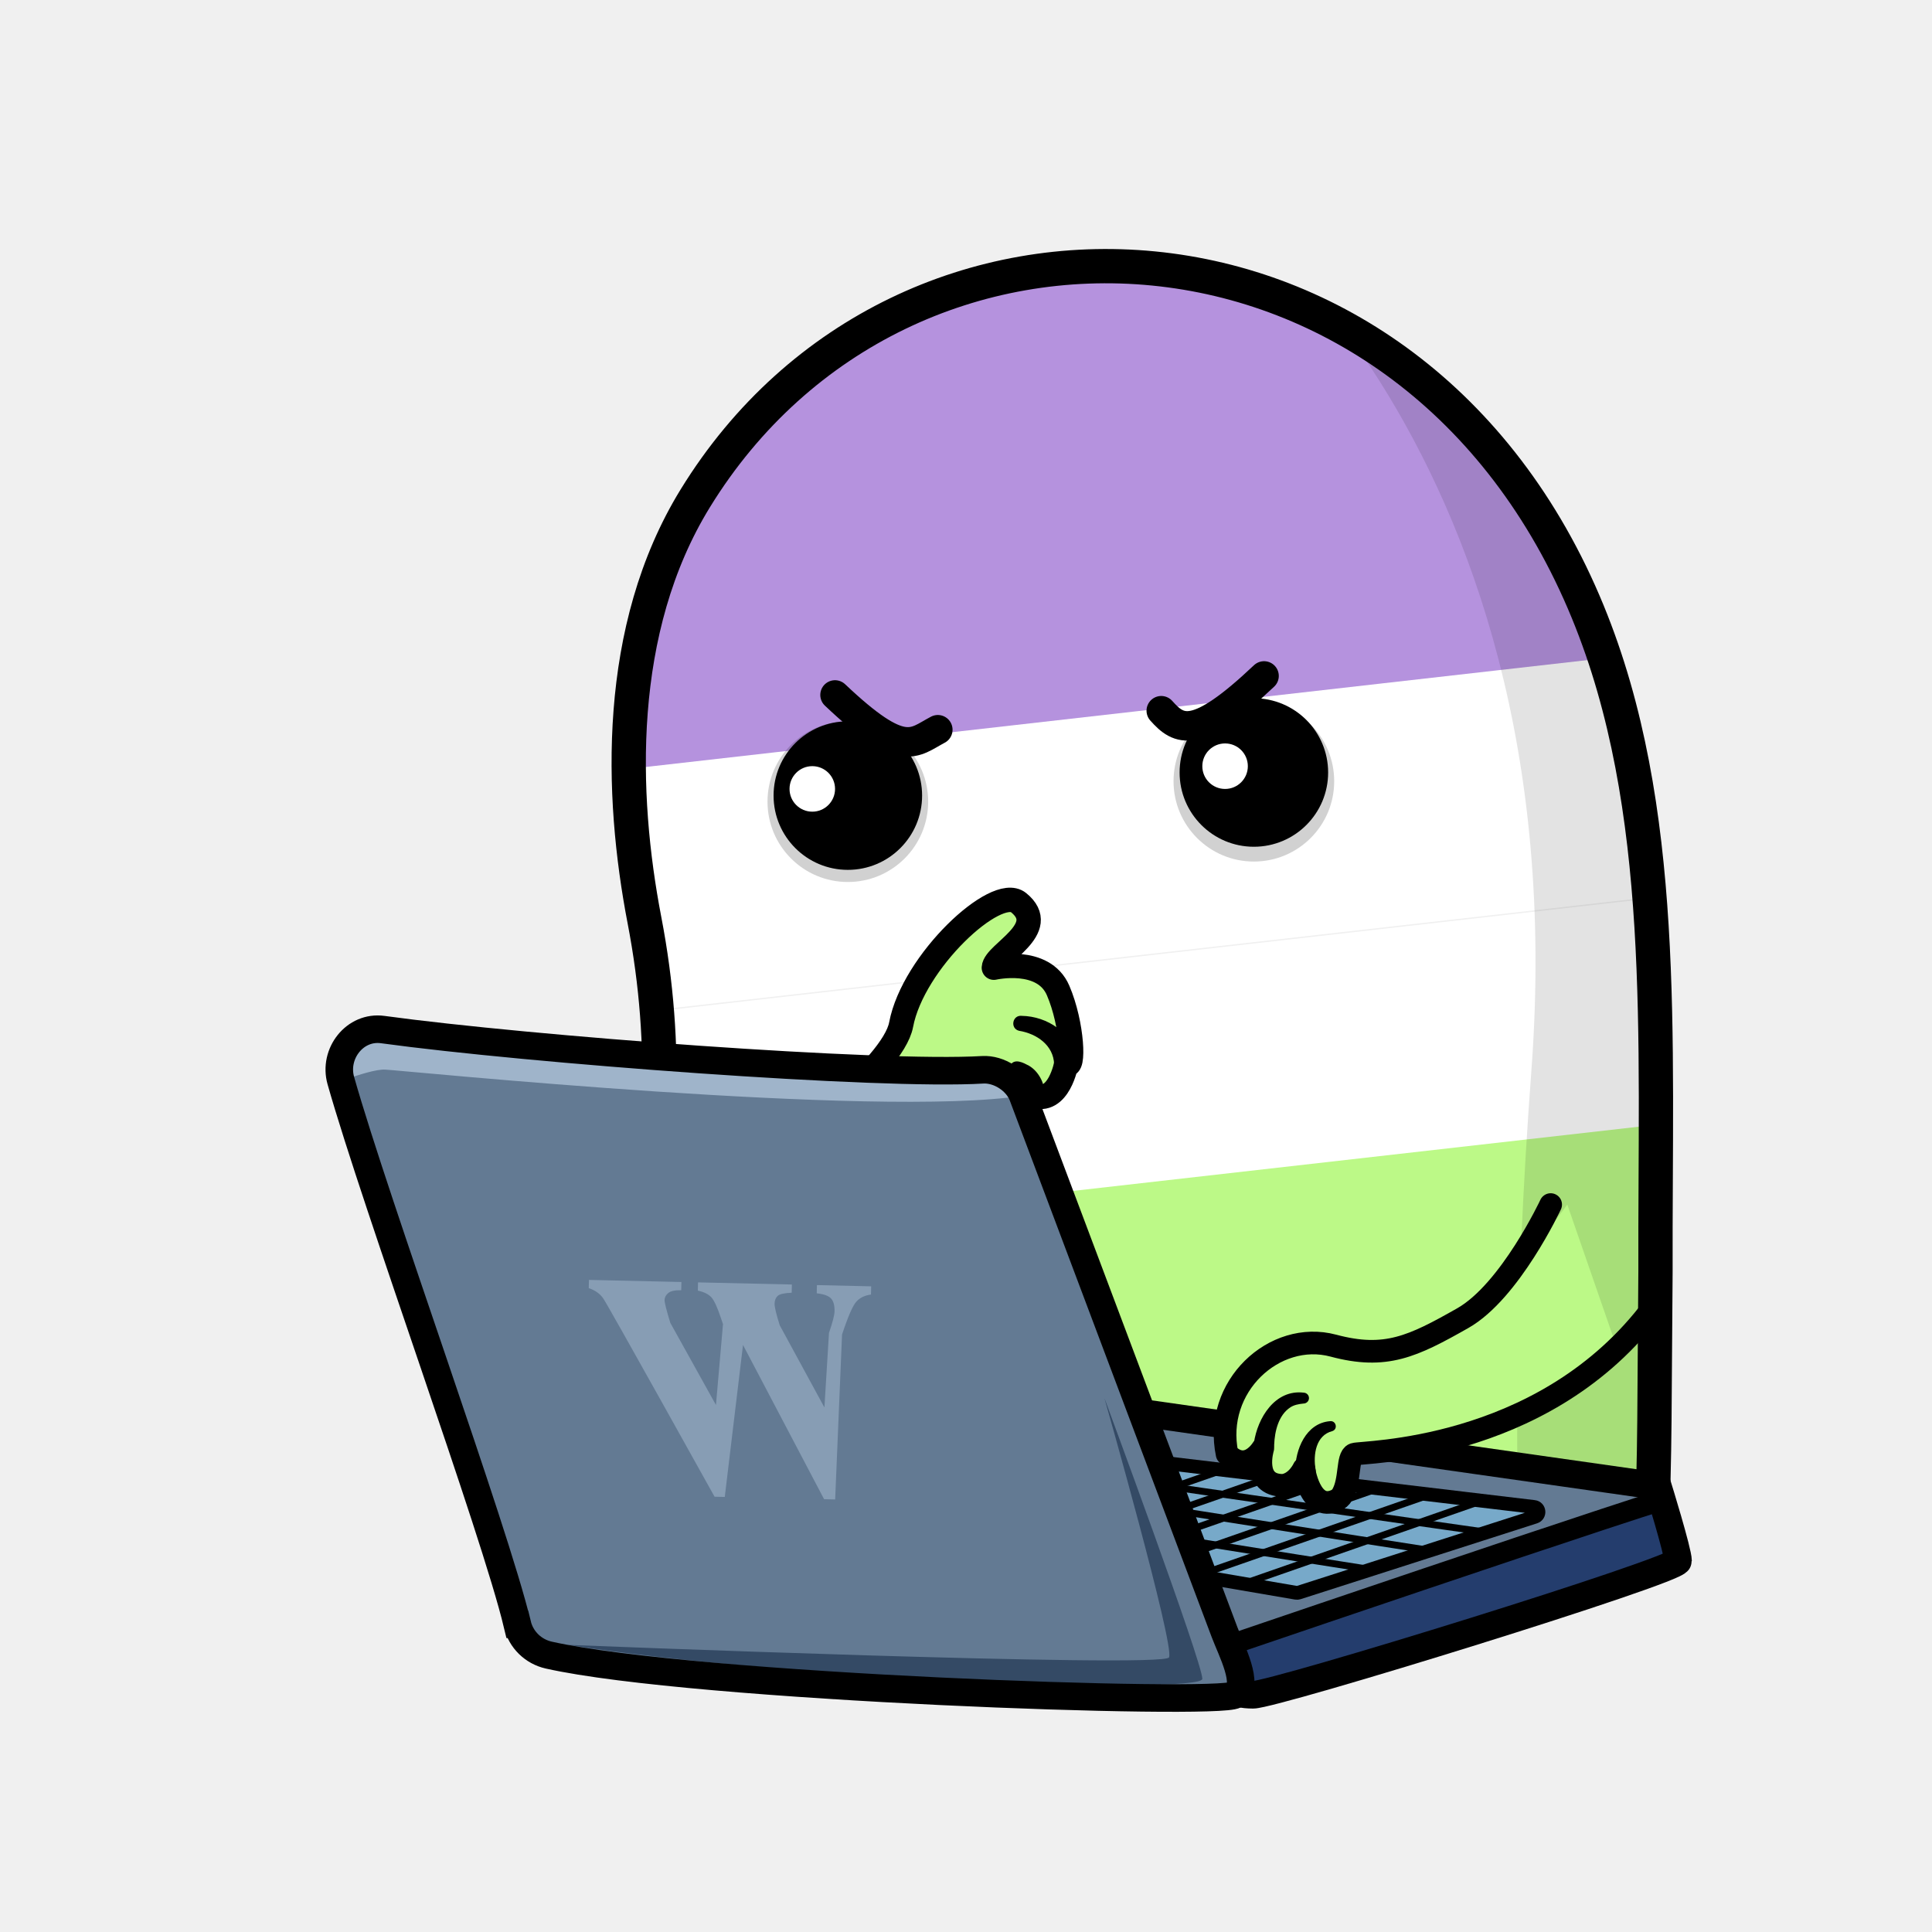
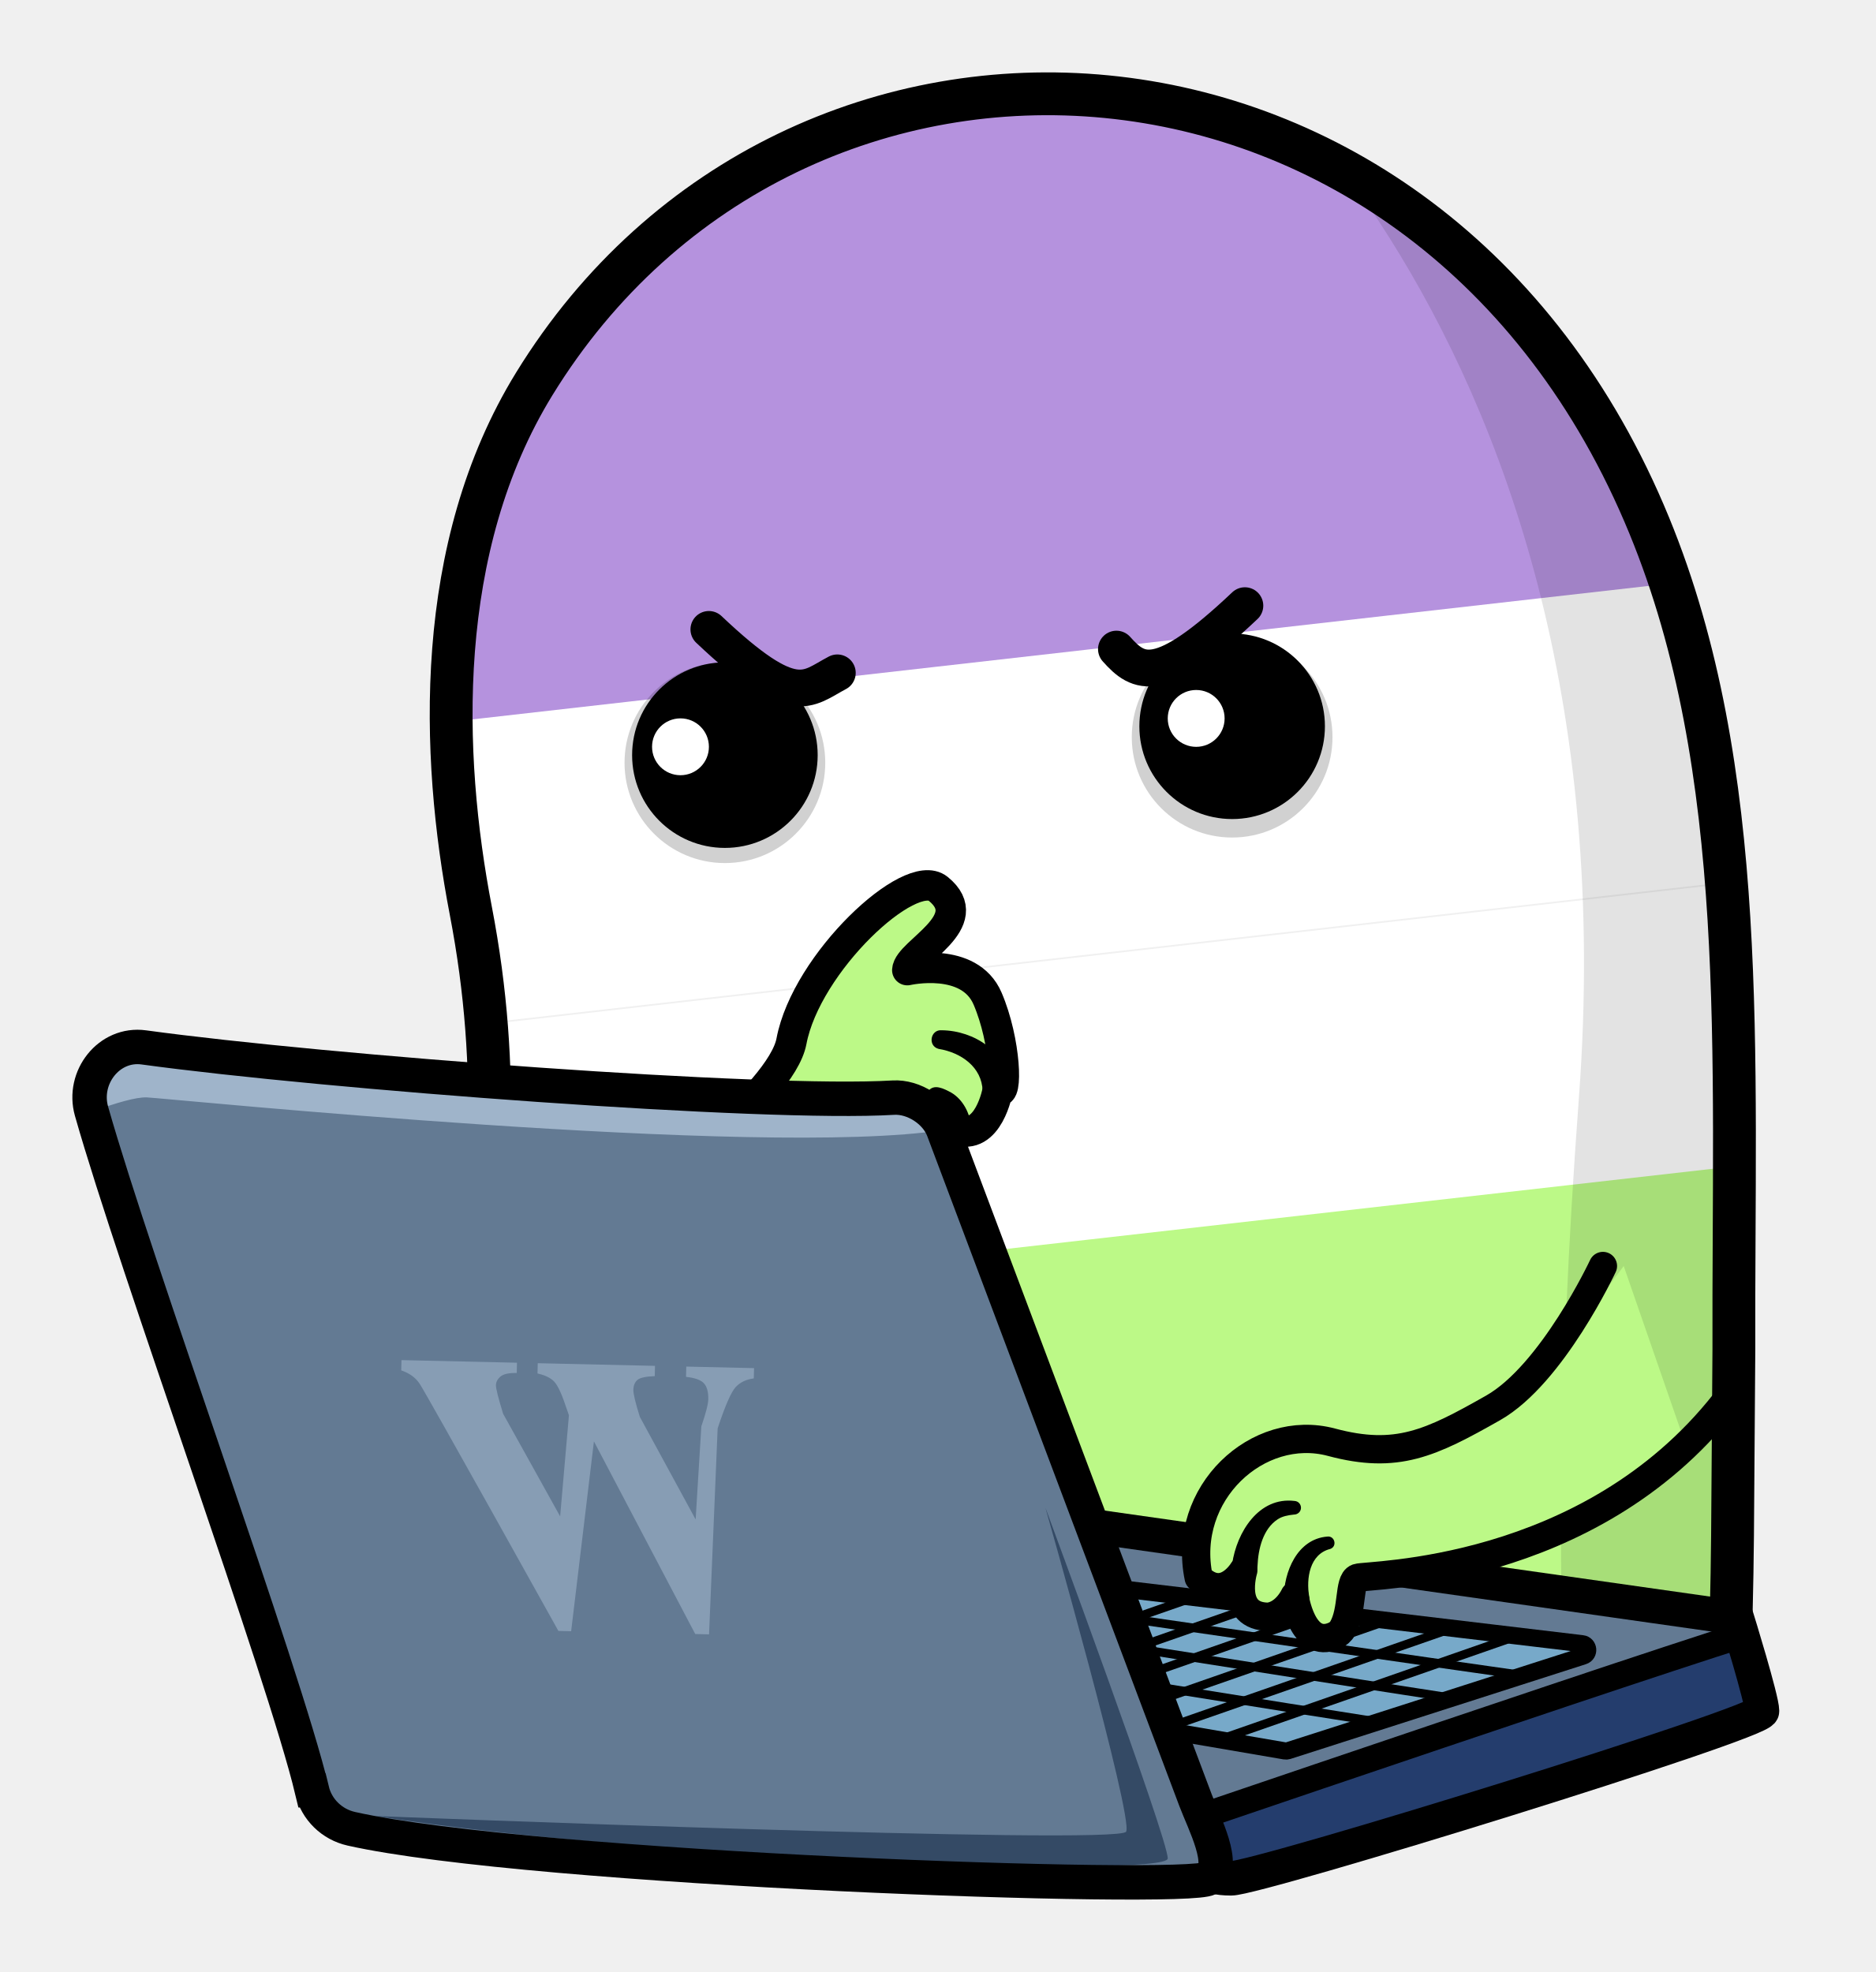
- <svg xmlns="http://www.w3.org/2000/svg" id="Capa_1" data-name="Capa 1" viewBox="0 0 500 500">
-   <defs>
-     <style>
+ <svg xmlns="http://www.w3.org/2000/svg" id="Capa_1" data-name="Capa 1" viewBox="0 0 388.593 408.567" version="1.1" width="388.593" height="408.567">
+   <defs id="defs22">
+     <style id="style2">
      .cls-1 {
        fill: #344a65;
      }

      .cls-1, .cls-2, .cls-3, .cls-4, .cls-5, .cls-6, .cls-7, .cls-8, .cls-9 {
        stroke-width: 0px;
      }

      .cls-2 {
        fill: #b592de;
      }

      .cls-10 {
        fill: #243d6d;
        stroke-width: 5.35px;
      }

      .cls-10, .cls-11, .cls-12, .cls-13, .cls-14, .cls-15, .cls-16, .cls-17, .cls-18, .cls-19, .cls-20 {
        stroke: #000;
      }

      .cls-10, .cls-11, .cls-12, .cls-14, .cls-15, .cls-16, .cls-17, .cls-19, .cls-20 {
        stroke-miterlimit: 10;
      }

      .cls-21 {
        opacity: .6;
      }

      .cls-22, .cls-11 {
        fill: #637a93;
      }

      .cls-23 {
        clip-path: url(#clippath-2);
      }

      .cls-3 {
        opacity: .18;
      }

      .cls-4 {
        fill: #99d3f6;
      }

      .cls-11, .cls-12 {
        stroke-width: 7.13px;
      }

      .cls-12, .cls-13, .cls-14, .cls-15, .cls-17, .cls-18, .cls-19, .cls-20 {
        fill: none;
      }

      .cls-13 {
        stroke-width: 5.86px;
      }

      .cls-13, .cls-14, .cls-18 {
        stroke-linecap: round;
      }

      .cls-13, .cls-18 {
        stroke-linejoin: round;
      }

      .cls-24 {
        clip-path: url(#clippath-1);
      }

      .cls-25 {
        clip-path: url(#clippath-4);
      }

      .cls-14 {
        stroke-width: 7.62px;
      }

      .cls-6 {
        fill: #fff;
      }

      .cls-15 {
        stroke-width: 8.87px;
      }

      .cls-26, .cls-16 {
        fill: #77a9c9;
      }

      .cls-16, .cls-19 {
        stroke-width: 3.56px;
      }

      .cls-17 {
        stroke-width: 1.78px;
      }

      .cls-7 {
        opacity: .11;
      }

      .cls-8, .cls-27 {
        fill: #bcf987;
      }

      .cls-28 {
        clip-path: url(#clippath);
      }

      .cls-18 {
        stroke-width: 6.31px;
      }

      .cls-29 {
        clip-path: url(#clippath-3);
      }

      .cls-9 {
        fill: #9fb4ca;
      }

      .cls-30 {
        clip-path: url(#clippath-5);
      }

      .cls-20 {
        stroke-width: 9.03px;
      }
    </style>
    <clipPath id="clippath">
-       <path class="cls-20" d="m424.32,919.79c.94-15.49.77-36.33,1.06-67.2-.17-62.02,3.35-122.11-17.87-173.74-46.16-112.34-180.44-118.8-235.12-29.83-21.19,34.48-19.73,78.13-13.38,111.1,6.59,34.2,4.08,62.43-.99,97.78-1.35,9.39-1.69,16.78-1.26,21.8.52,6.6,3.5,9.2,9.57,10.71,51.62,8.05,171.22,27.81,242.85,37.73,4.17.35,9.47,2.72,12.37-.13,1.54-1.52,2.44-5.23,2.77-8.21Z" />
+       <path class="cls-20" d="m 424.32,919.79 c 0.94,-15.49 0.77,-36.33 1.06,-67.2 -0.17,-62.02 3.35,-122.11 -17.87,-173.74 -46.16,-112.34 -180.44,-118.8 -235.12,-29.83 -21.19,34.48 -19.73,78.13 -13.38,111.1 6.59,34.2 4.08,62.43 -0.99,97.78 -1.35,9.39 -1.69,16.78 -1.26,21.8 0.52,6.6 3.5,9.2 9.57,10.71 51.62,8.05 171.22,27.81 242.85,37.73 4.17,0.35 9.47,2.72 12.37,-0.13 1.54,-1.52 2.44,-5.23 2.77,-8.21 z" id="path4" />
    </clipPath>
    <clipPath id="clippath-1">
-       <path class="cls-15" d="m427.4,394.96c.92-15.21.76-35.69,1.04-66.01-.17-60.92,3.29-119.95-17.55-170.66-45.34-110.35-177.25-116.7-230.96-29.31-20.82,33.87-19.38,76.75-13.15,109.13,6.47,33.6,4.01,61.32-.97,96.05-1.32,9.22-1.66,16.49-1.24,21.41.51,6.48,3.44,9.04,9.41,10.52,50.7,7.91,168.18,27.32,238.55,37.07,4.1.35,9.3,2.68,12.15-.13,1.52-1.49,2.39-5.14,2.72-8.07Z" />
+       <path class="cls-15" d="m 427.4,394.96 c 0.92,-15.21 0.76,-35.69 1.04,-66.01 C 428.27,268.03 431.73,209 410.89,158.29 365.55,47.94 233.64,41.59 179.93,128.98 c -20.82,33.87 -19.38,76.75 -13.15,109.13 6.47,33.6 4.01,61.32 -0.97,96.05 -1.32,9.22 -1.66,16.49 -1.24,21.41 0.51,6.48 3.44,9.04 9.41,10.52 50.7,7.91 168.18,27.32 238.55,37.07 4.1,0.35 9.3,2.68 12.15,-0.13 1.52,-1.49 2.39,-5.14 2.72,-8.07 z" id="path7" />
    </clipPath>
    <clipPath id="clippath-2">
-       <path class="cls-18" d="m200.06,299.39c2.53-2.32,31.05-23.05,33.15-34.21,3.07-16.29,24.58-36.29,30.38-31.6,8.45,6.84-6.17,13.07-6.38,16.86,0,0,12.84-2.95,16.63,5.9,3.79,8.84,4.21,20.85,2.11,18.95,0,0-1.9,10.74-8.63,8.21,0,0-4.63,6.95-13.27,13.9-8.63,6.95-23.37,33.06-24.21,34.11s-29.78-32.11-29.78-32.11Z" />
+       <path class="cls-18" d="m 200.06,299.39 c 2.53,-2.32 31.05,-23.05 33.15,-34.21 3.07,-16.29 24.58,-36.29 30.38,-31.6 8.45,6.84 -6.17,13.07 -6.38,16.86 0,0 12.84,-2.95 16.63,5.9 3.79,8.84 4.21,20.85 2.11,18.95 0,0 -1.9,10.74 -8.63,8.21 0,0 -4.63,6.95 -13.27,13.9 -8.63,6.95 -23.37,33.06 -24.21,34.11 -0.84,1.05 -29.78,-32.11 -29.78,-32.11 z" id="path10" />
    </clipPath>
    <clipPath id="clippath-3">
-       <path class="cls-11" d="m317.58,436.42s1.08,2.19,6.72,2.19,109.98-32.23,109.98-34.65-5.24-19.34-5.24-19.34l-224-31.83,112.53,83.63Z" />
+       <path class="cls-11" d="m 317.58,436.42 c 0,0 1.08,2.19 6.72,2.19 5.64,0 109.98,-32.23 109.98,-34.65 0,-2.42 -5.24,-19.34 -5.24,-19.34 l -224,-31.83 112.53,83.63 z" id="path13" />
    </clipPath>
    <clipPath id="clippath-4">
-       <path class="cls-16" d="m397,390l-125.3-14.93c-.22-.03-.45,0-.66.09l-39.8,16.75c-1.2.51-1,2.27.29,2.49l103.91,17.81c.21.04.42.02.62-.04l61.19-19.63c1.33-.43,1.15-2.37-.24-2.54Z" />
+       <path class="cls-16" d="M 397,390 271.7,375.07 c -0.22,-0.03 -0.45,0 -0.66,0.09 l -39.8,16.75 c -1.2,0.51 -1,2.27 0.29,2.49 l 103.91,17.81 c 0.21,0.04 0.42,0.02 0.62,-0.04 l 61.19,-19.63 c 1.33,-0.43 1.15,-2.37 -0.24,-2.54 z" id="path16" />
    </clipPath>
    <clipPath id="clippath-5">
-       <path class="cls-11" d="m133.88,420.37c-5.86-24.49-36.52-108.44-45.67-140.7-1.98-6.98,3.64-14.21,10.83-13.22,37.75,5.17,128.71,12.01,155.28,10.41,4.21-.25,8.86,2.75,10.35,6.7l52.24,138.84c1.8,4.78,6.52,13.64,2.77,16.21-4.18,2.86-140.18-1.86-177.65-10.27-4.01-.9-7.18-3.97-8.14-7.97Z" />
+       <path class="cls-11" d="m 133.88,420.37 c -5.86,-24.49 -36.52,-108.44 -45.67,-140.7 -1.98,-6.98 3.64,-14.21 10.83,-13.22 37.75,5.17 128.71,12.01 155.28,10.41 4.21,-0.25 8.86,2.75 10.35,6.7 l 52.24,138.84 c 1.8,4.78 6.52,13.64 2.77,16.21 -4.18,2.86 -140.18,-1.86 -177.65,-10.27 -4.01,-0.9 -7.18,-3.97 -8.14,-7.97 z" id="path19" />
    </clipPath>
  </defs>
-   <g>
-     <g class="cls-28">
-       <path class="cls-7" d="m302.48,569.44s101.75,67.61,89.21,236.07c-9.48,127.45,1.92,178.73,1.92,178.73l76.88-30.1,37.74-200.17-24.33-197.91-133.54-64.1-47.88,77.48Z" />
-     </g>
-     <path class="cls-20" d="m424.32,919.79c.94-15.49.77-36.33,1.06-67.2-.17-62.02,3.35-122.11-17.87-173.74-46.16-112.34-180.44-118.8-235.12-29.83-21.19,34.48-19.73,78.13-13.38,111.1,6.59,34.2,4.08,62.43-.99,97.78-1.35,9.39-1.69,16.78-1.26,21.8.52,6.6,3.5,9.2,9.57,10.71,51.62,8.05,171.22,27.81,242.85,37.73,4.17.35,9.47,2.72,12.37-.13,1.54-1.52,2.44-5.23,2.77-8.21Z" />
-   </g>
-   <g>
-     <circle class="cls-6" cx="276.41" cy="231.94" r="6.17" />
-     <g>
-       <g class="cls-24">
-         <g>
-           <g>
-             <polygon class="cls-6" points="515.34 158.88 139.28 201.56 133.66 265.48 509.71 222.8 515.34 158.88" />
-             <polygon class="cls-6" points="128.83 329.66 504.89 286.98 510.51 223.06 134.46 265.74 128.83 329.66" />
+   <g id="g160" transform="translate(-69.25237,-49.44626)">
+     <circle class="cls-6" cx="276.41" cy="231.94" r="6.17" id="circle32" />
+     <g id="g54">
+       <g class="cls-24" clip-path="url(#clippath-1)" id="g50">
+         <g id="g46">
+           <g id="g38">
+             <polygon class="cls-6" points="133.66,265.48 509.71,222.8 515.34,158.88 139.28,201.56 " id="polygon34" />
+             <polygon class="cls-6" points="510.51,223.06 134.46,265.74 128.83,329.66 504.89,286.98 " id="polygon36" />
          </g>
-           <polygon class="cls-8" points="498.93 346.38 122.87 389.06 128.5 325.14 504.56 282.46 498.93 346.38" />
-           <polygon class="cls-8" points="472.55 408.66 96.49 451.34 118.74 369.02 494.8 326.34 472.55 408.66" />
-           <polygon class="cls-2" points="517.98 36.5 141.92 79.18 136.3 143.1 141.53 142.5 136.3 201.99 512.35 159.31 517.98 95.39 512.74 95.98 517.98 36.5" />
-         </g>
-         <path class="cls-7" d="m308.71,44.91s99.94,66.41,87.63,231.89c-9.32,125.19,1.89,175.56,1.89,175.56l75.52-29.57,37.07-196.62-23.9-194.41-131.18-62.96-47.03,76.11Z" />
-       </g>
-       <path class="cls-15" d="m427.4,394.96c.92-15.21.76-35.69,1.04-66.01-.17-60.92,3.29-119.95-17.55-170.66-45.34-110.35-177.25-116.7-230.96-29.31-20.82,33.87-19.38,76.75-13.15,109.13,6.47,33.6,4.01,61.32-.97,96.05-1.32,9.22-1.66,16.49-1.24,21.41.51,6.48,3.44,9.04,9.41,10.52,50.7,7.91,168.18,27.32,238.55,37.07,4.1.35,9.3,2.68,12.15-.13,1.52-1.49,2.39-5.14,2.72-8.07Z" />
-     </g>
-     <path class="cls-14" d="m300.53,183.93c4.62,5.18,8.88,7.79,26.61-9" />
-     <path class="cls-14" d="m242.71,188.85c-6.33,3.32-8.88,7.79-26.61-9" />
-     <g>
-       <g>
-         <g class="cls-23">
-           <polygon class="cls-8" points="185.9 270.7 307.74 289.54 315.19 249.91 289.67 199.46 166.76 237.67 185.9 270.7" />
-           <polygon class="cls-4" points="146.46 321.42 242.68 339.06 309.31 289.54 193.68 268.2 146.46 321.42" />
-         </g>
-         <path class="cls-18" d="m200.06,299.39c2.53-2.32,31.05-23.05,33.15-34.21,3.07-16.29,24.58-36.29,30.38-31.6,8.45,6.84-6.17,13.07-6.38,16.86,0,0,12.84-2.95,16.63,5.9,3.79,8.84,4.21,20.85,2.11,18.95,0,0-1.9,10.74-8.63,8.21,0,0-4.63,6.95-13.27,13.9-8.63,6.95-23.37,33.06-24.21,34.11s-29.78-32.11-29.78-32.11Z" />
-       </g>
-       <path class="cls-5" d="m272.81,275.48c-.14-4.97-4.49-7.97-9.11-8.72-2.33-.61-1.71-4.08.67-3.86,6.79.1,13.19,4.48,14.6,11.37,1.21,4.58-5.61,5.92-6.16,1.21h0Z" />
-       <path class="cls-5" d="m264.2,283.06c.43-1.09.25-2.73-.61-3.69-.34-.44-.95-.81-1.48-1.15-.9-.57-1.16-1.75-.6-2.65,1.18-1.71,3.32-.54,4.79.24,2.48,1.46,3.93,4.36,4.15,7.18.49,4.78-6.62,4.86-6.24.07h0Z" />
-     </g>
-     <circle class="cls-3" cx="219.42" cy="207.47" r="20.79" />
-     <circle class="cls-3" cx="324.5" cy="202.18" r="20.79" />
-     <g>
-       <circle class="cls-5" cx="219.42" cy="205.9" r="19.22" />
-       <circle class="cls-5" cx="324.5" cy="199.92" r="19.22" />
-     </g>
-     <circle class="cls-6" cx="210.22" cy="204.17" r="5.89" />
-     <circle class="cls-6" cx="317.05" cy="198.29" r="5.89" />
-     <g>
-       <g>
-         <path class="cls-22" d="m317.58,436.42s1.08,2.19,6.72,2.19,109.98-32.23,109.98-34.65-5.24-19.34-5.24-19.34l-224-31.83,112.53,83.63Z" />
-         <g class="cls-29">
-           <path class="cls-10" d="m437.11,386.24c-1.02-.77-137.78,45.93-137.78,45.93,0,0,9.27,22.56,32.63,21.35,23.37-1.21,153.5-30.62,105.15-67.28Z" />
-           <g>
-             <path class="cls-26" d="m397,390l-125.3-14.93c-.22-.03-.45,0-.66.09l-39.8,16.75c-1.2.51-1,2.27.29,2.49l103.91,17.81c.21.04.42.02.62-.04l61.19-19.63c1.33-.43,1.15-2.37-.24-2.54Z" />
-             <g class="cls-25">
-               <path class="cls-17" d="m358.4,406.72c-1.43,0-141.95-22.67-141.95-22.67" />
-               <path class="cls-17" d="m375.35,402.02c-1.43,0-150.74-23.69-150.74-23.69" />
-               <path class="cls-17" d="m390.47,397.32c-1.43,0-156.73-22.63-156.73-22.63" />
-               <line class="cls-17" x1="315.1" y1="412.23" x2="400.68" y2="382.41" />
-               <line class="cls-17" x1="301.75" y1="410.61" x2="387.33" y2="380.79" />
-               <line class="cls-17" x1="288.4" y1="409" x2="373.98" y2="379.18" />
-               <line class="cls-17" x1="275.05" y1="407.38" x2="360.63" y2="377.56" />
-               <line class="cls-17" x1="261.7" y1="405.76" x2="347.28" y2="375.95" />
-               <line class="cls-17" x1="248.35" y1="404.15" x2="333.93" y2="374.33" />
-               <line class="cls-17" x1="235" y1="402.53" x2="320.58" y2="372.71" />
-               <line class="cls-17" x1="221.65" y1="400.92" x2="307.23" y2="371.1" />
-               <line class="cls-17" x1="208.3" y1="399.3" x2="293.88" y2="369.48" />
+           <polygon class="cls-8" points="128.5,325.14 504.56,282.46 498.93,346.38 122.87,389.06 " id="polygon40" />
+           <polygon class="cls-8" points="118.74,369.02 494.8,326.34 472.55,408.66 96.49,451.34 " id="polygon42" />
+           <polygon class="cls-2" points="136.3,143.1 141.53,142.5 136.3,201.99 512.35,159.31 517.98,95.39 512.74,95.98 517.98,36.5 141.92,79.18 " id="polygon44" />
+         </g>
+         <path class="cls-7" d="m 308.71,44.91 c 0,0 99.94,66.41 87.63,231.89 -9.32,125.19 1.89,175.56 1.89,175.56 L 473.75,422.79 510.82,226.17 486.92,31.76 355.74,-31.2 Z" id="path48" />
+       </g>
+       <path class="cls-15" d="m 427.4,394.96 c 0.92,-15.21 0.76,-35.69 1.04,-66.01 C 428.27,268.03 431.73,209 410.89,158.29 365.55,47.94 233.64,41.59 179.93,128.98 c -20.82,33.87 -19.38,76.75 -13.15,109.13 6.47,33.6 4.01,61.32 -0.97,96.05 -1.32,9.22 -1.66,16.49 -1.24,21.41 0.51,6.48 3.44,9.04 9.41,10.52 50.7,7.91 168.18,27.32 238.55,37.07 4.1,0.35 9.3,2.68 12.15,-0.13 1.52,-1.49 2.39,-5.14 2.72,-8.07 z" id="path52" />
+     </g>
+     <path class="cls-14" d="m 300.53,183.93 c 4.62,5.18 8.88,7.79 26.61,-9" id="path56" />
+     <path class="cls-14" d="m 242.71,188.85 c -6.33,3.32 -8.88,7.79 -26.61,-9" id="path58" />
+     <g id="g74">
+       <g id="g68">
+         <g class="cls-23" clip-path="url(#clippath-2)" id="g64">
+           <polygon class="cls-8" points="315.19,249.91 289.67,199.46 166.76,237.67 185.9,270.7 307.74,289.54 " id="polygon60" />
+           <polygon class="cls-4" points="309.31,289.54 193.68,268.2 146.46,321.42 242.68,339.06 " id="polygon62" />
+         </g>
+         <path class="cls-18" d="m 200.06,299.39 c 2.53,-2.32 31.05,-23.05 33.15,-34.21 3.07,-16.29 24.58,-36.29 30.38,-31.6 8.45,6.84 -6.17,13.07 -6.38,16.86 0,0 12.84,-2.95 16.63,5.9 3.79,8.84 4.21,20.85 2.11,18.95 0,0 -1.9,10.74 -8.63,8.21 0,0 -4.63,6.95 -13.27,13.9 -8.63,6.95 -23.37,33.06 -24.21,34.11 -0.84,1.05 -29.78,-32.11 -29.78,-32.11 z" id="path66" />
+       </g>
+       <path class="cls-5" d="m 272.81,275.48 c -0.14,-4.97 -4.49,-7.97 -9.11,-8.72 -2.33,-0.61 -1.71,-4.08 0.67,-3.86 6.79,0.1 13.19,4.48 14.6,11.37 1.21,4.58 -5.61,5.92 -6.16,1.21 z" id="path70" />
+       <path class="cls-5" d="m 264.2,283.06 c 0.43,-1.09 0.25,-2.73 -0.61,-3.69 -0.34,-0.44 -0.95,-0.81 -1.48,-1.15 -0.9,-0.57 -1.16,-1.75 -0.6,-2.65 1.18,-1.71 3.32,-0.54 4.79,0.24 2.48,1.46 3.93,4.36 4.15,7.18 0.49,4.78 -6.62,4.86 -6.24,0.07 v 0 z" id="path72" />
+     </g>
+     <circle class="cls-3" cx="219.42" cy="207.47" r="20.79" id="circle76" />
+     <circle class="cls-3" cx="324.5" cy="202.18" r="20.79" id="circle78" />
+     <g id="g84">
+       <circle class="cls-5" cx="219.42" cy="205.9" r="19.22" id="circle80" />
+       <circle class="cls-5" cx="324.5" cy="199.92" r="19.22" id="circle82" />
+     </g>
+     <circle class="cls-6" cx="210.22" cy="204.17" r="5.89" id="circle86" />
+     <circle class="cls-6" cx="317.05" cy="198.29" r="5.89" id="circle88" />
+     <g id="g144">
+       <g id="g130">
+         <path class="cls-22" d="m 317.58,436.42 c 0,0 1.08,2.19 6.72,2.19 5.64,0 109.98,-32.23 109.98,-34.65 0,-2.42 -5.24,-19.34 -5.24,-19.34 l -224,-31.83 112.53,83.63 z" id="path90" />
+         <g class="cls-29" clip-path="url(#clippath-3)" id="g126">
+           <path class="cls-10" d="m 437.11,386.24 c -1.02,-0.77 -137.78,45.93 -137.78,45.93 0,0 9.27,22.56 32.63,21.35 23.37,-1.21 153.5,-30.62 105.15,-67.28 z" id="path92" />
+           <g id="g124">
+             <path class="cls-26" d="M 397,390 271.7,375.07 c -0.22,-0.03 -0.45,0 -0.66,0.09 l -39.8,16.75 c -1.2,0.51 -1,2.27 0.29,2.49 l 103.91,17.81 c 0.21,0.04 0.42,0.02 0.62,-0.04 l 61.19,-19.63 c 1.33,-0.43 1.15,-2.37 -0.24,-2.54 z" id="path94" />
+             <g class="cls-25" clip-path="url(#clippath-4)" id="g120">
+               <path class="cls-17" d="m 358.4,406.72 c -1.43,0 -141.95,-22.67 -141.95,-22.67" id="path96" />
+               <path class="cls-17" d="m 375.35,402.02 c -1.43,0 -150.74,-23.69 -150.74,-23.69" id="path98" />
+               <path class="cls-17" d="m 390.47,397.32 c -1.43,0 -156.73,-22.63 -156.73,-22.63" id="path100" />
+               <line class="cls-17" x1="315.1" y1="412.23" x2="400.68" y2="382.41" id="line102" />
+               <line class="cls-17" x1="301.75" y1="410.61" x2="387.33" y2="380.79" id="line104" />
+               <line class="cls-17" x1="288.4" y1="409" x2="373.98" y2="379.18" id="line106" />
+               <line class="cls-17" x1="275.05" y1="407.38" x2="360.63" y2="377.56" id="line108" />
+               <line class="cls-17" x1="261.7" y1="405.76" x2="347.28" y2="375.95" id="line110" />
+               <line class="cls-17" x1="248.35" y1="404.15" x2="333.93" y2="374.33" id="line112" />
+               <line class="cls-17" x1="235" y1="402.53" x2="320.58" y2="372.71" id="line114" />
+               <line class="cls-17" x1="221.65" y1="400.92" x2="307.23" y2="371.1" id="line116" />
+               <line class="cls-17" x1="208.3" y1="399.3" x2="293.88" y2="369.48" id="line118" />
            </g>
-             <path class="cls-19" d="m397,390l-125.3-14.93c-.22-.03-.45,0-.66.09l-39.8,16.75c-1.2.51-1,2.27.29,2.49l103.91,17.81c.21.04.42.02.62-.04l61.19-19.63c1.33-.43,1.15-2.37-.24-2.54Z" />
+             <path class="cls-19" d="M 397,390 271.7,375.07 c -0.22,-0.03 -0.45,0 -0.66,0.09 l -39.8,16.75 c -1.2,0.51 -1,2.27 0.29,2.49 l 103.91,17.81 c 0.21,0.04 0.42,0.02 0.62,-0.04 l 61.19,-19.63 c 1.33,-0.43 1.15,-2.37 -0.24,-2.54 z" id="path122" />
          </g>
        </g>
-         <path class="cls-12" d="m317.58,436.42s1.08,2.19,6.72,2.19,109.98-32.23,109.98-34.65-5.24-19.34-5.24-19.34l-224-31.83,112.53,83.63Z" />
-       </g>
-       <g>
-         <path class="cls-22" d="m133.88,420.37c-5.86-24.49-36.52-108.44-45.67-140.7-1.98-6.98,3.64-14.21,10.83-13.22,37.75,5.17,128.71,12.01,155.28,10.41,4.21-.25,8.86,2.75,10.35,6.7l52.24,138.84c1.8,4.78,6.52,13.64,2.77,16.21-4.18,2.86-140.18-1.86-177.65-10.27-4.01-.9-7.18-3.97-8.14-7.97Z" />
-         <g class="cls-30">
-           <path class="cls-9" d="m80.38,282.81c1.93-.64,14.79-6.21,19.3-6,4.5.21,127.35,12.65,164.98,6.75,37.63-5.9-153.53-25.39-153.53-25.39l-29.01,5.21-1.74,19.42Z" />
-           <path class="cls-1" d="m146.89,425.69s154.09,6.14,155.65,3.25c1.56-2.89-16.72-67.12-16.72-67.12,0,0,25.43,68.63,25.34,72.67-.09,4.04-106.31.22-164.27-8.81Z" />
-         </g>
-         <path class="cls-12" d="m133.88,420.37c-5.86-24.49-36.52-108.44-45.67-140.7-1.98-6.98,3.64-14.21,10.83-13.22,37.75,5.17,128.71,12.01,155.28,10.41,4.21-.25,8.86,2.75,10.35,6.7l52.24,138.84c1.8,4.78,6.52,13.64,2.77,16.21-4.18,2.86-140.18-1.86-177.65-10.27-4.01-.9-7.18-3.97-8.14-7.97Z" />
-       </g>
-     </g>
-     <path class="cls-27" d="m405.62,311.74s-14.81,20.66-27.06,27.61c-12.94,7.34-19.97,10.73-33.49,7.11-15.24-4.07-31.13,10.6-27.5,28.06,4.79,4.73,8.96-.29,9.69-1.48,0,0-3.38,9.58,4.79,9.58,3.61-.46,5.36-4.36,5.36-4.36,0,0,1.55,11.25,8.26,8.29.71-.31,1.34-.84,1.72-1.52,2.17-3.77,1.21-9.81,3.07-10.47,2.03-.71,39.02,4.41,68.09-25.5l-12.94-37.33Z" />
-     <g>
-       <path class="cls-13" d="m401.31,311.74s-10.5,22.45-22.75,29.4c-12.94,7.34-19.97,10.73-33.49,7.11-15.24-4.07-31.13,10.6-27.5,28.06,4.79,4.73,8.51-.34,9.24-1.52,0,0-2.93,9.63,5.24,9.62,3.61-.46,5.36-4.36,5.36-4.36,0,0,1.55,11.25,8.26,8.29.71-.31,1.34-.84,1.72-1.52,2.17-3.77,1.21-9.81,3.07-10.47,2.03-.71,47.79-.36,76.09-36.31" />
-       <path class="cls-5" d="m324.51,373.43c.94-6.49,5.48-13.92,12.92-13.01.78.04,1.37.71,1.33,1.48-.04.78-.7,1.34-1.45,1.34-1.24.13-2.42.35-3.37.98-3.05,1.99-4.04,6.15-4.18,9.61-.11,3.82-5.73,3.39-5.25-.41h0Z" />
-       <path class="cls-5" d="m335.21,380.69c-.04-5.54,2.76-12.39,9-12.89,1.57-.2,2.1,2.04.62,2.56-4.3,1.07-5.01,6.13-4.37,9.86.69,3.93-5.22,4.47-5.25.47h0Z" />
-     </g>
-     <g class="cls-21">
-       <path class="cls-9" d="m213.28,388l-20.99-39.92-4.72,39.33-2.64-.06s-27.49-49.42-28.77-51.25c-.82-1.24-2.08-2.15-3.79-2.73l.05-2.13,23.93.54-.05,2.13c-1.62-.04-2.74.21-3.36.73-.62.52-.94,1.13-.95,1.82-.01.65.48,2.62,1.49,5.9l11.81,21.25,1.82-20.94-.48-1.39c-.95-2.9-1.8-4.75-2.54-5.55-.74-.8-1.9-1.37-3.49-1.72l.05-2.13,24.29.55-.05,2.13c-1.9.07-3.1.34-3.62.81-.52.47-.79,1.14-.81,2.02-.02.84.43,2.71,1.34,5.61l11.56,21.25,1.18-19.29c.94-2.74,1.42-4.6,1.44-5.6.03-1.49-.26-2.59-.89-3.3-.63-.7-1.87-1.15-3.72-1.35l.05-2.13,14.04.32-.05,2.13c-1.56.2-2.81.79-3.74,1.78-.94,1-2.19,3.85-3.75,8.57l-1.78,42.68-2.89-.07Z" />
+         <path class="cls-12" d="m 317.58,436.42 c 0,0 1.08,2.19 6.72,2.19 5.64,0 109.98,-32.23 109.98,-34.65 0,-2.42 -5.24,-19.34 -5.24,-19.34 l -224,-31.83 112.53,83.63 z" id="path128" />
+       </g>
+       <g id="g142">
+         <path class="cls-22" d="m 133.88,420.37 c -5.86,-24.49 -36.52,-108.44 -45.67,-140.7 -1.98,-6.98 3.64,-14.21 10.83,-13.22 37.75,5.17 128.71,12.01 155.28,10.41 4.21,-0.25 8.86,2.75 10.35,6.7 l 52.24,138.84 c 1.8,4.78 6.52,13.64 2.77,16.21 -4.18,2.86 -140.18,-1.86 -177.65,-10.27 -4.01,-0.9 -7.18,-3.97 -8.14,-7.97 z" id="path132" />
+         <g class="cls-30" clip-path="url(#clippath-5)" id="g138">
+           <path class="cls-9" d="m 80.38,282.81 c 1.93,-0.64 14.79,-6.21 19.3,-6 4.5,0.21 127.35,12.65 164.98,6.75 37.63,-5.9 -153.53,-25.39 -153.53,-25.39 l -29.01,5.21 -1.74,19.42 z" id="path134" />
+           <path class="cls-1" d="m 146.89,425.69 c 0,0 154.09,6.14 155.65,3.25 1.56,-2.89 -16.72,-67.12 -16.72,-67.12 0,0 25.43,68.63 25.34,72.67 -0.09,4.04 -106.31,0.22 -164.27,-8.81 z" id="path136" />
+         </g>
+         <path class="cls-12" d="m 133.88,420.37 c -5.86,-24.49 -36.52,-108.44 -45.67,-140.7 -1.98,-6.98 3.64,-14.21 10.83,-13.22 37.75,5.17 128.71,12.01 155.28,10.41 4.21,-0.25 8.86,2.75 10.35,6.7 l 52.24,138.84 c 1.8,4.78 6.52,13.64 2.77,16.21 -4.18,2.86 -140.18,-1.86 -177.65,-10.27 -4.01,-0.9 -7.18,-3.97 -8.14,-7.97 z" id="path140" />
+       </g>
+     </g>
+     <path class="cls-27" d="m 405.62,311.74 c 0,0 -14.81,20.66 -27.06,27.61 -12.94,7.34 -19.97,10.73 -33.49,7.11 -15.24,-4.07 -31.13,10.6 -27.5,28.06 4.79,4.73 8.96,-0.29 9.69,-1.48 0,0 -3.38,9.58 4.79,9.58 3.61,-0.46 5.36,-4.36 5.36,-4.36 0,0 1.55,11.25 8.26,8.29 0.71,-0.31 1.34,-0.84 1.72,-1.52 2.17,-3.77 1.21,-9.81 3.07,-10.47 2.03,-0.71 39.02,4.41 68.09,-25.5 l -12.94,-37.33 z" id="path146" />
+     <g id="g154">
+       <path class="cls-13" d="m 401.31,311.74 c 0,0 -10.5,22.45 -22.75,29.4 -12.94,7.34 -19.97,10.73 -33.49,7.11 -15.24,-4.07 -31.13,10.6 -27.5,28.06 4.79,4.73 8.51,-0.34 9.24,-1.52 0,0 -2.93,9.63 5.24,9.62 3.61,-0.46 5.36,-4.36 5.36,-4.36 0,0 1.55,11.25 8.26,8.29 0.71,-0.31 1.34,-0.84 1.72,-1.52 2.17,-3.77 1.21,-9.81 3.07,-10.47 2.03,-0.71 47.79,-0.36 76.09,-36.31" id="path148" />
+       <path class="cls-5" d="m 324.51,373.43 c 0.94,-6.49 5.48,-13.92 12.92,-13.01 0.78,0.04 1.37,0.71 1.33,1.48 -0.04,0.78 -0.7,1.34 -1.45,1.34 -1.24,0.13 -2.42,0.35 -3.37,0.98 -3.05,1.99 -4.04,6.15 -4.18,9.61 -0.11,3.82 -5.73,3.39 -5.25,-0.41 v 0 z" id="path150" />
+       <path class="cls-5" d="m 335.21,380.69 c -0.04,-5.54 2.76,-12.39 9,-12.89 1.57,-0.2 2.1,2.04 0.62,2.56 -4.3,1.07 -5.01,6.13 -4.37,9.86 0.69,3.93 -5.22,4.47 -5.25,0.47 z" id="path152" />
+     </g>
+     <g class="cls-21" id="g158">
+       <path class="cls-9" d="m 213.28,388 -20.99,-39.92 -4.72,39.33 -2.64,-0.06 c 0,0 -27.49,-49.42 -28.77,-51.25 -0.82,-1.24 -2.08,-2.15 -3.79,-2.73 l 0.05,-2.13 23.93,0.54 -0.05,2.13 c -1.62,-0.04 -2.74,0.21 -3.36,0.73 -0.62,0.52 -0.94,1.13 -0.95,1.82 -0.01,0.65 0.48,2.62 1.49,5.9 l 11.81,21.25 1.82,-20.94 -0.48,-1.39 c -0.95,-2.9 -1.8,-4.75 -2.54,-5.55 -0.74,-0.8 -1.9,-1.37 -3.49,-1.72 l 0.05,-2.13 24.29,0.55 -0.05,2.13 c -1.9,0.07 -3.1,0.34 -3.62,0.81 -0.52,0.47 -0.79,1.14 -0.81,2.02 -0.02,0.84 0.43,2.71 1.34,5.61 l 11.56,21.25 1.18,-19.29 c 0.94,-2.74 1.42,-4.6 1.44,-5.6 0.03,-1.49 -0.26,-2.59 -0.89,-3.3 -0.63,-0.7 -1.87,-1.15 -3.72,-1.35 l 0.05,-2.13 14.04,0.32 -0.05,2.13 c -1.56,0.2 -2.81,0.79 -3.74,1.78 -0.94,1 -2.19,3.85 -3.75,8.57 l -1.78,42.68 -2.89,-0.07 z" id="path156" />
    </g>
  </g>
</svg>
